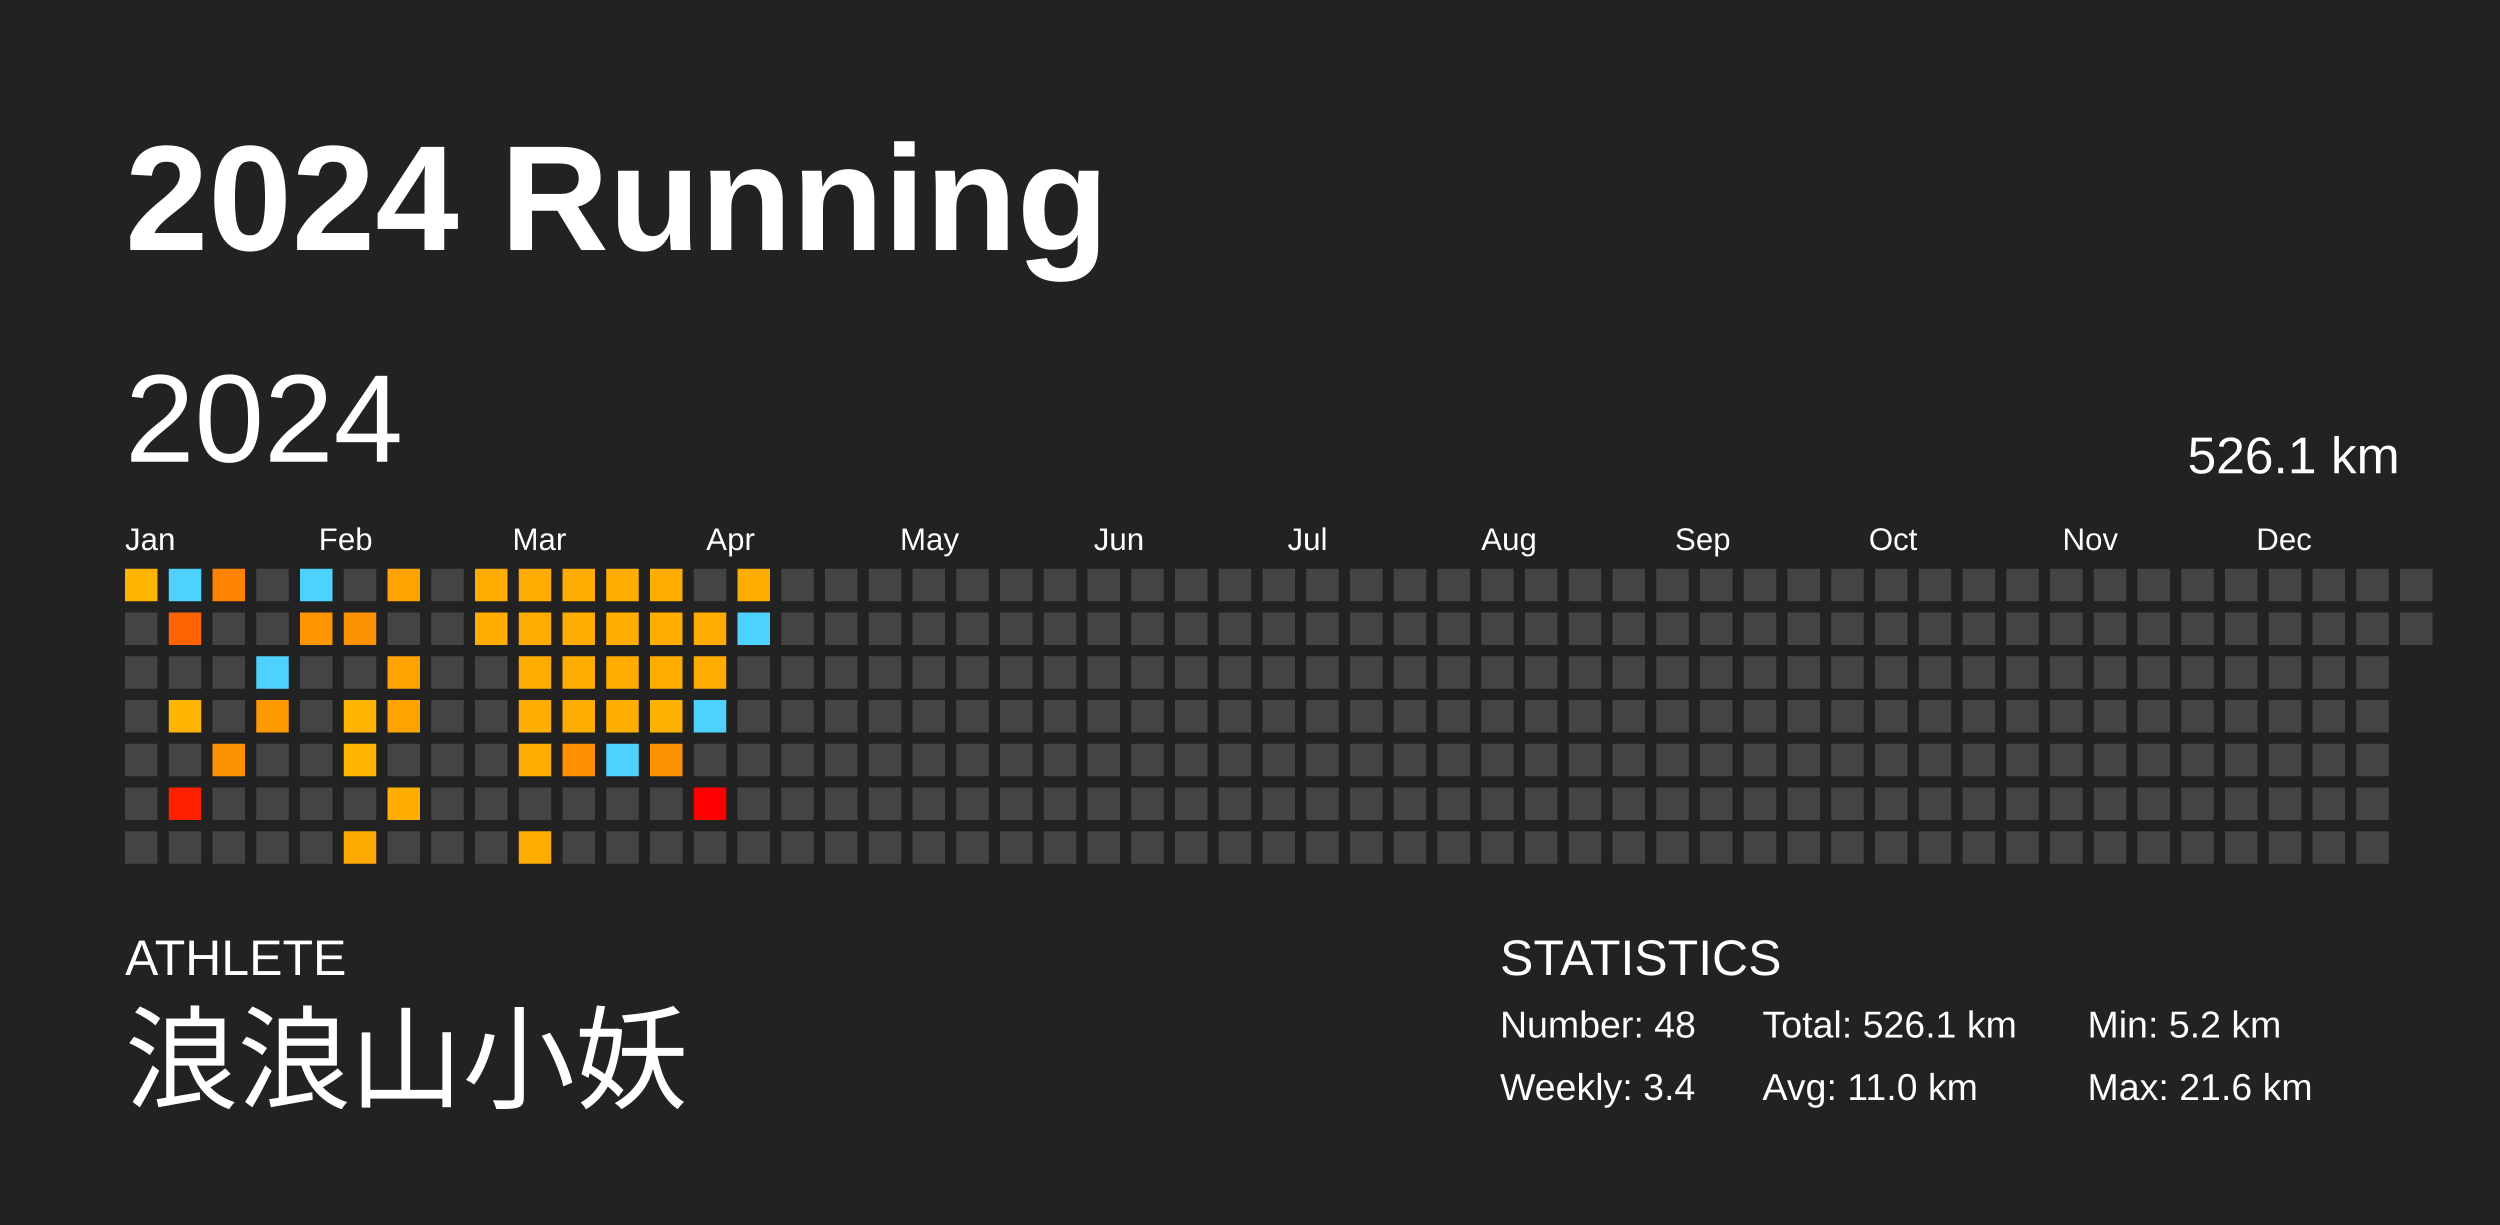
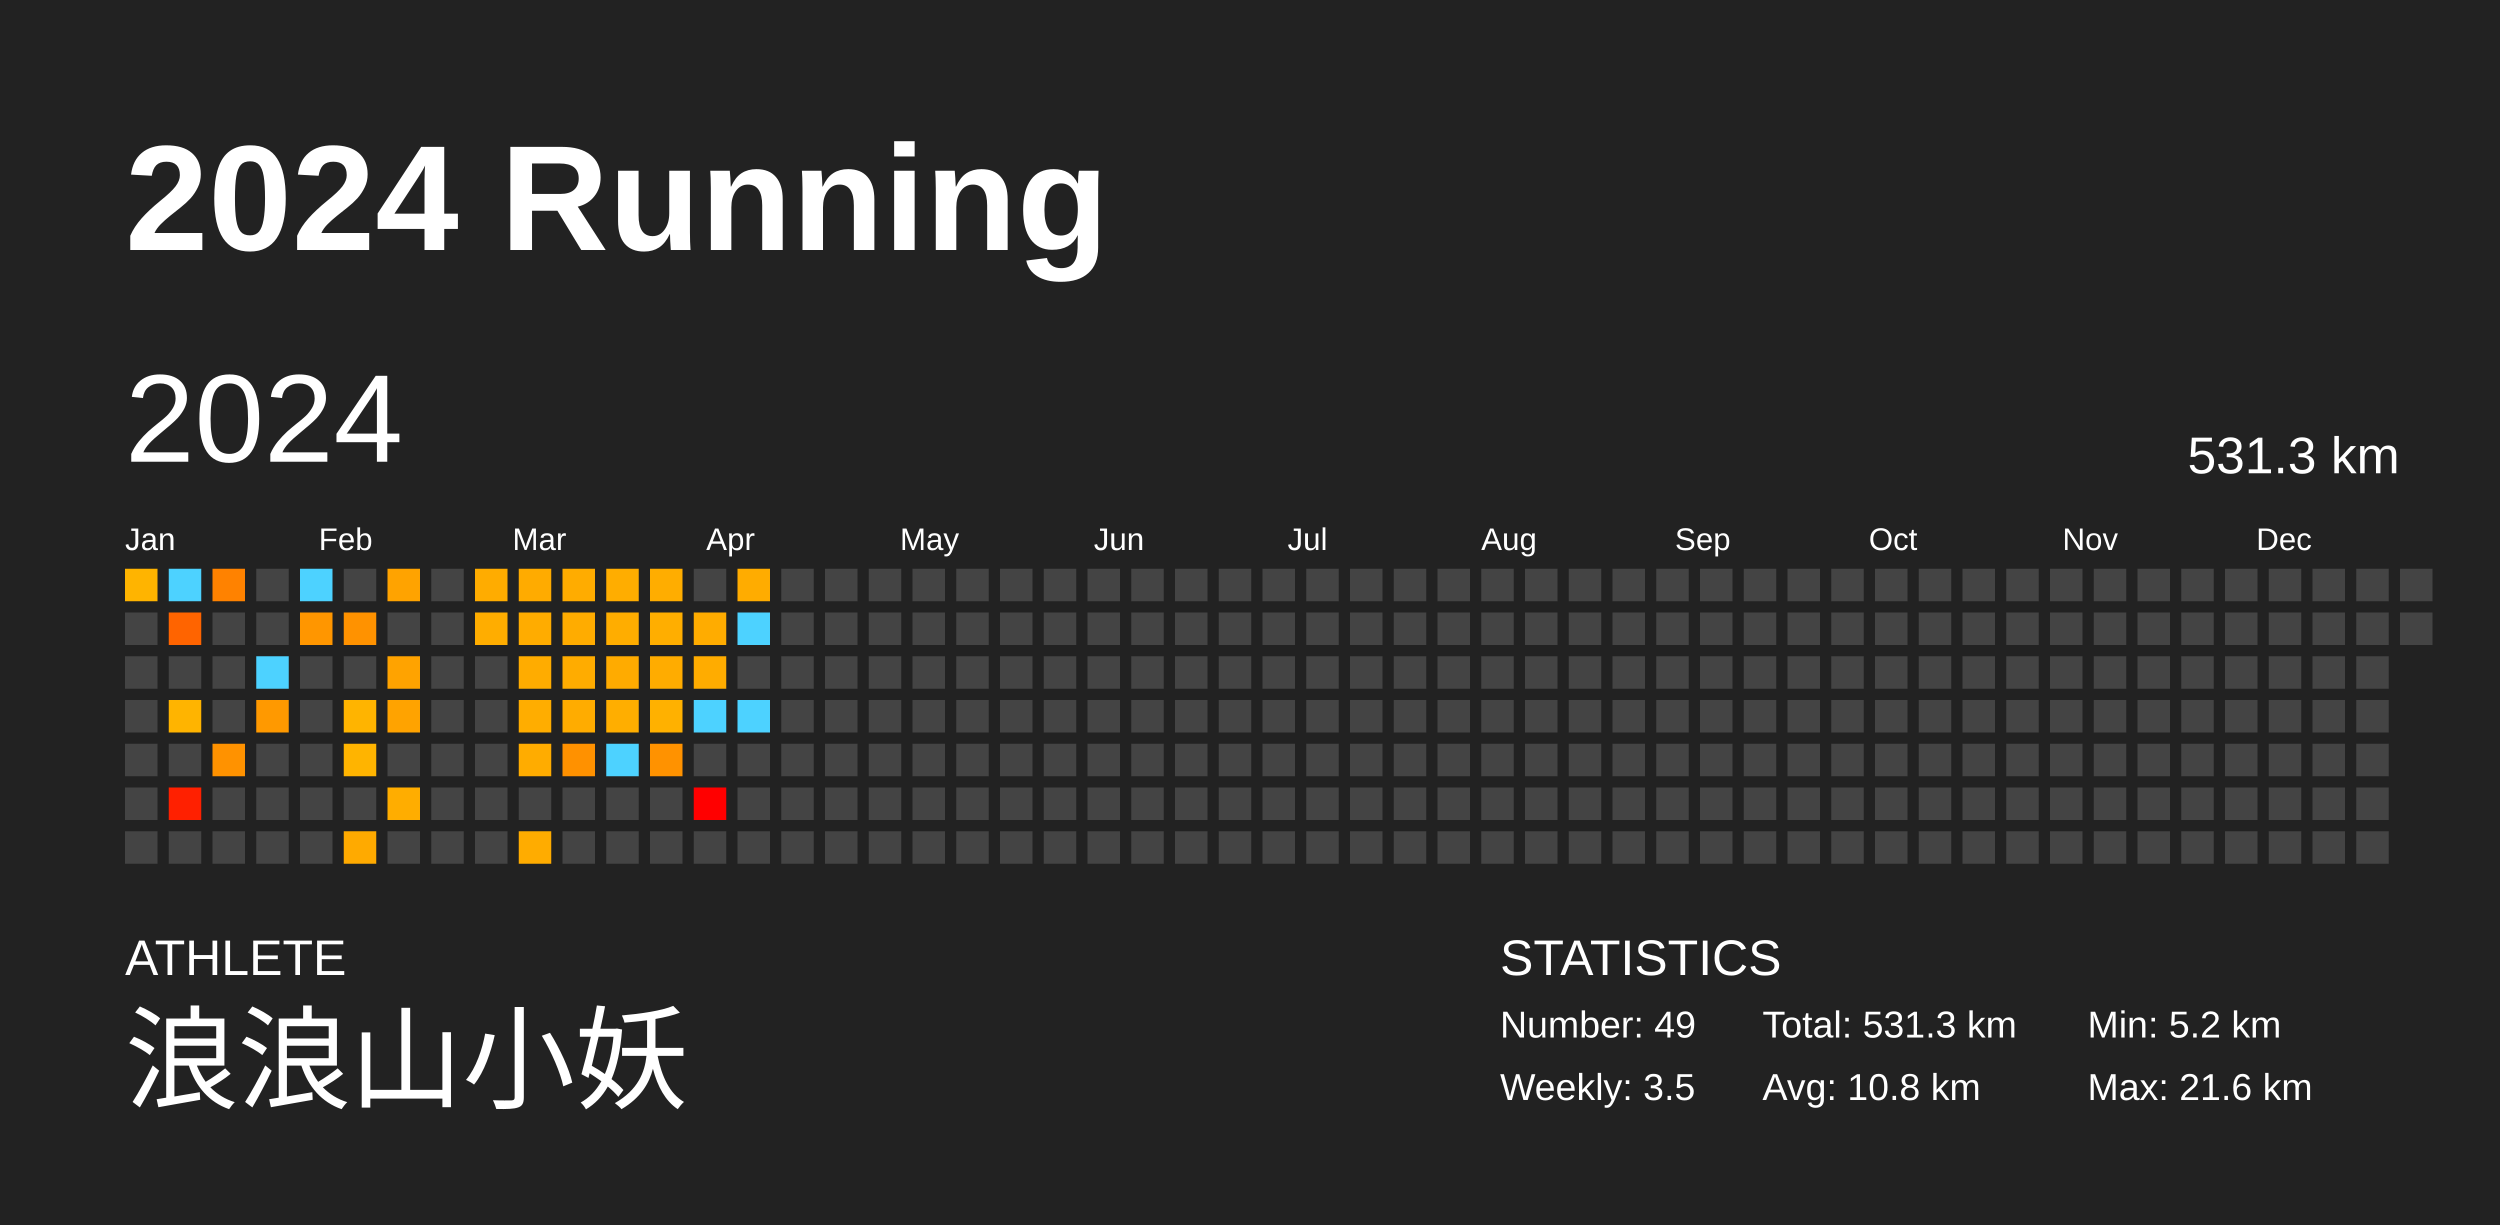
<svg xmlns="http://www.w3.org/2000/svg" baseProfile="full" height="98mm" version="1.1" viewBox="0,0,200,98" width="200mm">
  <defs />
  <rect fill="#222222" height="98" width="200" x="0" y="0" />
  <text fill="#FFFFFF" style="font-size:12px; font-family:Arial; font-weight:bold;" x="10" y="20">2024 Running</text>
  <text fill="#FFFFFF" style="font-size:4px; font-family:Arial" x="10" y="78">ATHLETE</text>
  <text fill="#FFFFFF" style="font-size:9px; font-family:Arial" x="10" y="88">浪浪山小妖</text>
  <text fill="#FFFFFF" style="font-size:4px; font-family:Arial" x="120" y="78">STATISTICS</text>
-   <text fill="#FFFFFF" style="font-size:3px; font-family:Arial" x="120" y="83">Number: 48</text>
-   <text fill="#FFFFFF" style="font-size:3px; font-family:Arial" x="120" y="88">Weekly: 3.4</text>
-   <text fill="#FFFFFF" style="font-size:3px; font-family:Arial" x="141" y="83">Total: 526.1 km</text>
-   <text fill="#FFFFFF" style="font-size:3px; font-family:Arial" x="141" y="88">Avg: 11.0 km</text>
+   <text fill="#FFFFFF" style="font-size:3px; font-family:Arial" x="120" y="83">Number: 49</text>
+   <text fill="#FFFFFF" style="font-size:3px; font-family:Arial" x="120" y="88">Weekly: 3.5</text>
+   <text fill="#FFFFFF" style="font-size:3px; font-family:Arial" x="141" y="83">Total: 531.3 km</text>
+   <text fill="#FFFFFF" style="font-size:3px; font-family:Arial" x="141" y="88">Avg: 10.8 km</text>
  <text fill="#FFFFFF" style="font-size:3px; font-family:Arial" x="167" y="83">Min: 5.2 km</text>
  <text fill="#FFFFFF" style="font-size:3px; font-family:Arial" x="167" y="88">Max: 21.6 km</text>
  <text dominant-baseline="hanging" fill="#FFFFFF" style="font-size:10.0px; font-family:Arial;" x="10" y="30">2024</text>
-   <text dominant-baseline="hanging" fill="#FFFFFF" style="font-size:4.125px; font-family:Arial;" x="175" y="35">526.1 km</text>
+   <text dominant-baseline="hanging" fill="#FFFFFF" style="font-size:4.125px; font-family:Arial;" x="175" y="35">531.3 km</text>
  <text fill="#FFFFFF" style="font-size:2.5px; font-family:Arial" x="10.0" y="44">Jan</text>
  <text fill="#FFFFFF" style="font-size:2.5px; font-family:Arial" x="25.5" y="44">Feb</text>
  <text fill="#FFFFFF" style="font-size:2.5px; font-family:Arial" x="41.0" y="44">Mar</text>
  <text fill="#FFFFFF" style="font-size:2.5px; font-family:Arial" x="56.5" y="44">Apr</text>
  <text fill="#FFFFFF" style="font-size:2.5px; font-family:Arial" x="72.0" y="44">May</text>
  <text fill="#FFFFFF" style="font-size:2.5px; font-family:Arial" x="87.5" y="44">Jun</text>
  <text fill="#FFFFFF" style="font-size:2.5px; font-family:Arial" x="103.0" y="44">Jul</text>
  <text fill="#FFFFFF" style="font-size:2.5px; font-family:Arial" x="118.5" y="44">Aug</text>
  <text fill="#FFFFFF" style="font-size:2.5px; font-family:Arial" x="134.0" y="44">Sep</text>
  <text fill="#FFFFFF" style="font-size:2.5px; font-family:Arial" x="149.5" y="44">Oct</text>
  <text fill="#FFFFFF" style="font-size:2.5px; font-family:Arial" x="165.0" y="44">Nov</text>
  <text fill="#FFFFFF" style="font-size:2.5px; font-family:Arial" x="180.5" y="44">Dec</text>
  <rect fill="#ffb400" height="2.6" width="2.6" x="10.0" y="45.5" />
  <rect fill="#444444" height="2.6" width="2.6" x="10.0" y="49.0" />
  <rect fill="#444444" height="2.6" width="2.6" x="10.0" y="52.5" />
  <rect fill="#444444" height="2.6" width="2.6" x="10.0" y="56.0" />
  <rect fill="#444444" height="2.6" width="2.6" x="10.0" y="59.5" />
  <rect fill="#444444" height="2.6" width="2.6" x="10.0" y="63.0" />
  <rect fill="#444444" height="2.6" width="2.6" x="10.0" y="66.5" />
  <rect fill="#4dd2ff" height="2.6" width="2.6" x="13.5" y="45.5" />
  <rect fill="#ff6400" height="2.6" width="2.6" x="13.5" y="49.0" />
  <rect fill="#444444" height="2.6" width="2.6" x="13.5" y="52.5" />
  <rect fill="#ffb400" height="2.6" width="2.6" x="13.5" y="56.0" />
  <rect fill="#444444" height="2.6" width="2.6" x="13.5" y="59.5" />
  <rect fill="#ff2000" height="2.6" width="2.6" x="13.5" y="63.0" />
  <rect fill="#444444" height="2.6" width="2.6" x="13.5" y="66.5" />
  <rect fill="#ff8200" height="2.6" width="2.6" x="17.0" y="45.5" />
  <rect fill="#444444" height="2.6" width="2.6" x="17.0" y="49.0" />
  <rect fill="#444444" height="2.6" width="2.6" x="17.0" y="52.5" />
  <rect fill="#444444" height="2.6" width="2.6" x="17.0" y="56.0" />
  <rect fill="#ff9200" height="2.6" width="2.6" x="17.0" y="59.5" />
  <rect fill="#444444" height="2.6" width="2.6" x="17.0" y="63.0" />
  <rect fill="#444444" height="2.6" width="2.6" x="17.0" y="66.5" />
  <rect fill="#444444" height="2.6" width="2.6" x="20.5" y="45.5" />
  <rect fill="#444444" height="2.6" width="2.6" x="20.5" y="49.0" />
  <rect fill="#4dd2ff" height="2.6" width="2.6" x="20.5" y="52.5" />
  <rect fill="#ff9900" height="2.6" width="2.6" x="20.5" y="56.0" />
  <rect fill="#444444" height="2.6" width="2.6" x="20.5" y="59.5" />
  <rect fill="#444444" height="2.6" width="2.6" x="20.5" y="63.0" />
  <rect fill="#444444" height="2.6" width="2.6" x="20.5" y="66.5" />
  <rect fill="#4dd2ff" height="2.6" width="2.6" x="24.0" y="45.5" />
  <rect fill="#ff9600" height="2.6" width="2.6" x="24.0" y="49.0" />
  <rect fill="#444444" height="2.6" width="2.6" x="24.0" y="52.5" />
  <rect fill="#444444" height="2.6" width="2.6" x="24.0" y="56.0" />
  <rect fill="#444444" height="2.6" width="2.6" x="24.0" y="59.5" />
  <rect fill="#444444" height="2.6" width="2.6" x="24.0" y="63.0" />
  <rect fill="#444444" height="2.6" width="2.6" x="24.0" y="66.5" />
  <rect fill="#444444" height="2.6" width="2.6" x="27.5" y="45.5" />
  <rect fill="#ff9200" height="2.6" width="2.6" x="27.5" y="49.0" />
  <rect fill="#444444" height="2.6" width="2.6" x="27.5" y="52.5" />
  <rect fill="#ffb400" height="2.6" width="2.6" x="27.5" y="56.0" />
  <rect fill="#ffb400" height="2.6" width="2.6" x="27.5" y="59.5" />
  <rect fill="#444444" height="2.6" width="2.6" x="27.5" y="63.0" />
  <rect fill="#ffaa00" height="2.6" width="2.6" x="27.5" y="66.5" />
  <rect fill="#ffa300" height="2.6" width="2.6" x="31.0" y="45.5" />
  <rect fill="#444444" height="2.6" width="2.6" x="31.0" y="49.0" />
  <rect fill="#ffa300" height="2.6" width="2.6" x="31.0" y="52.5" />
  <rect fill="#ffa300" height="2.6" width="2.6" x="31.0" y="56.0" />
  <rect fill="#444444" height="2.6" width="2.6" x="31.0" y="59.5" />
  <rect fill="#ffad00" height="2.6" width="2.6" x="31.0" y="63.0" />
  <rect fill="#444444" height="2.6" width="2.6" x="31.0" y="66.5" />
  <rect fill="#444444" height="2.6" width="2.6" x="34.5" y="45.5" />
  <rect fill="#444444" height="2.6" width="2.6" x="34.5" y="49.0" />
  <rect fill="#444444" height="2.6" width="2.6" x="34.5" y="52.5" />
  <rect fill="#444444" height="2.6" width="2.6" x="34.5" y="56.0" />
  <rect fill="#444444" height="2.6" width="2.6" x="34.5" y="59.5" />
  <rect fill="#444444" height="2.6" width="2.6" x="34.5" y="63.0" />
  <rect fill="#444444" height="2.6" width="2.6" x="34.5" y="66.5" />
  <rect fill="#ffac00" height="2.6" width="2.6" x="38.0" y="45.5" />
  <rect fill="#ffad00" height="2.6" width="2.6" x="38.0" y="49.0" />
  <rect fill="#444444" height="2.6" width="2.6" x="38.0" y="52.5" />
  <rect fill="#444444" height="2.6" width="2.6" x="38.0" y="56.0" />
  <rect fill="#444444" height="2.6" width="2.6" x="38.0" y="59.5" />
  <rect fill="#444444" height="2.6" width="2.6" x="38.0" y="63.0" />
  <rect fill="#444444" height="2.6" width="2.6" x="38.0" y="66.5" />
  <rect fill="#ffab00" height="2.6" width="2.6" x="41.5" y="45.5" />
  <rect fill="#ffac00" height="2.6" width="2.6" x="41.5" y="49.0" />
  <rect fill="#ffac00" height="2.6" width="2.6" x="41.5" y="52.5" />
  <rect fill="#ffad00" height="2.6" width="2.6" x="41.5" y="56.0" />
  <rect fill="#ffac00" height="2.6" width="2.6" x="41.5" y="59.5" />
  <rect fill="#444444" height="2.6" width="2.6" x="41.5" y="63.0" />
  <rect fill="#ffac00" height="2.6" width="2.6" x="41.5" y="66.5" />
  <rect fill="#ffac00" height="2.6" width="2.6" x="45.0" y="45.5" />
  <rect fill="#ffac00" height="2.6" width="2.6" x="45.0" y="49.0" />
  <rect fill="#ffac00" height="2.6" width="2.6" x="45.0" y="52.5" />
  <rect fill="#ffac00" height="2.6" width="2.6" x="45.0" y="56.0" />
  <rect fill="#ff9100" height="2.6" width="2.6" x="45.0" y="59.5" />
  <rect fill="#444444" height="2.6" width="2.6" x="45.0" y="63.0" />
  <rect fill="#444444" height="2.6" width="2.6" x="45.0" y="66.5" />
  <rect fill="#ffad00" height="2.6" width="2.6" x="48.5" y="45.5" />
  <rect fill="#ffad00" height="2.6" width="2.6" x="48.5" y="49.0" />
  <rect fill="#ffab00" height="2.6" width="2.6" x="48.5" y="52.5" />
  <rect fill="#ffae00" height="2.6" width="2.6" x="48.5" y="56.0" />
  <rect fill="#4dd2ff" height="2.6" width="2.6" x="48.5" y="59.5" />
  <rect fill="#444444" height="2.6" width="2.6" x="48.5" y="63.0" />
  <rect fill="#444444" height="2.6" width="2.6" x="48.5" y="66.5" />
  <rect fill="#ffad00" height="2.6" width="2.6" x="52.0" y="45.5" />
  <rect fill="#ffae00" height="2.6" width="2.6" x="52.0" y="49.0" />
  <rect fill="#ffac00" height="2.6" width="2.6" x="52.0" y="52.5" />
  <rect fill="#ffb100" height="2.6" width="2.6" x="52.0" y="56.0" />
  <rect fill="#ff9200" height="2.6" width="2.6" x="52.0" y="59.5" />
  <rect fill="#444444" height="2.6" width="2.6" x="52.0" y="63.0" />
  <rect fill="#444444" height="2.6" width="2.6" x="52.0" y="66.5" />
  <rect fill="#444444" height="2.6" width="2.6" x="55.5" y="45.5" />
  <rect fill="#ffac00" height="2.6" width="2.6" x="55.5" y="49.0" />
  <rect fill="#ffac00" height="2.6" width="2.6" x="55.5" y="52.5" />
  <rect fill="#4dd2ff" height="2.6" width="2.6" x="55.5" y="56.0" />
  <rect fill="#444444" height="2.6" width="2.6" x="55.5" y="59.5" />
  <rect fill="red" height="2.6" width="2.6" x="55.5" y="63.0" />
  <rect fill="#444444" height="2.6" width="2.6" x="55.5" y="66.5" />
  <rect fill="#ffac00" height="2.6" width="2.6" x="59.0" y="45.5" />
  <rect fill="#4dd2ff" height="2.6" width="2.6" x="59.0" y="49.0" />
  <rect fill="#444444" height="2.6" width="2.6" x="59.0" y="52.5" />
-   <rect fill="#444444" height="2.6" width="2.6" x="59.0" y="56.0" />
+   <rect fill="#4dd2ff" height="2.6" width="2.6" x="59.0" y="56.0" />
  <rect fill="#444444" height="2.6" width="2.6" x="59.0" y="59.5" />
  <rect fill="#444444" height="2.6" width="2.6" x="59.0" y="63.0" />
  <rect fill="#444444" height="2.6" width="2.6" x="59.0" y="66.5" />
  <rect fill="#444444" height="2.6" width="2.6" x="62.5" y="45.5" />
  <rect fill="#444444" height="2.6" width="2.6" x="62.5" y="49.0" />
  <rect fill="#444444" height="2.6" width="2.6" x="62.5" y="52.5" />
  <rect fill="#444444" height="2.6" width="2.6" x="62.5" y="56.0" />
  <rect fill="#444444" height="2.6" width="2.6" x="62.5" y="59.5" />
  <rect fill="#444444" height="2.6" width="2.6" x="62.5" y="63.0" />
  <rect fill="#444444" height="2.6" width="2.6" x="62.5" y="66.5" />
  <rect fill="#444444" height="2.6" width="2.6" x="66.0" y="45.5" />
  <rect fill="#444444" height="2.6" width="2.6" x="66.0" y="49.0" />
  <rect fill="#444444" height="2.6" width="2.6" x="66.0" y="52.5" />
  <rect fill="#444444" height="2.6" width="2.6" x="66.0" y="56.0" />
  <rect fill="#444444" height="2.6" width="2.6" x="66.0" y="59.5" />
  <rect fill="#444444" height="2.6" width="2.6" x="66.0" y="63.0" />
  <rect fill="#444444" height="2.6" width="2.6" x="66.0" y="66.5" />
  <rect fill="#444444" height="2.6" width="2.6" x="69.5" y="45.5" />
  <rect fill="#444444" height="2.6" width="2.6" x="69.5" y="49.0" />
  <rect fill="#444444" height="2.6" width="2.6" x="69.5" y="52.5" />
  <rect fill="#444444" height="2.6" width="2.6" x="69.5" y="56.0" />
  <rect fill="#444444" height="2.6" width="2.6" x="69.5" y="59.5" />
  <rect fill="#444444" height="2.6" width="2.6" x="69.5" y="63.0" />
  <rect fill="#444444" height="2.6" width="2.6" x="69.5" y="66.5" />
  <rect fill="#444444" height="2.6" width="2.6" x="73.0" y="45.5" />
  <rect fill="#444444" height="2.6" width="2.6" x="73.0" y="49.0" />
  <rect fill="#444444" height="2.6" width="2.6" x="73.0" y="52.5" />
  <rect fill="#444444" height="2.6" width="2.6" x="73.0" y="56.0" />
  <rect fill="#444444" height="2.6" width="2.6" x="73.0" y="59.5" />
  <rect fill="#444444" height="2.6" width="2.6" x="73.0" y="63.0" />
  <rect fill="#444444" height="2.6" width="2.6" x="73.0" y="66.5" />
  <rect fill="#444444" height="2.6" width="2.6" x="76.5" y="45.5" />
  <rect fill="#444444" height="2.6" width="2.6" x="76.5" y="49.0" />
  <rect fill="#444444" height="2.6" width="2.6" x="76.5" y="52.5" />
  <rect fill="#444444" height="2.6" width="2.6" x="76.5" y="56.0" />
  <rect fill="#444444" height="2.6" width="2.6" x="76.5" y="59.5" />
  <rect fill="#444444" height="2.6" width="2.6" x="76.5" y="63.0" />
  <rect fill="#444444" height="2.6" width="2.6" x="76.5" y="66.5" />
  <rect fill="#444444" height="2.6" width="2.6" x="80.0" y="45.5" />
  <rect fill="#444444" height="2.6" width="2.6" x="80.0" y="49.0" />
  <rect fill="#444444" height="2.6" width="2.6" x="80.0" y="52.5" />
  <rect fill="#444444" height="2.6" width="2.6" x="80.0" y="56.0" />
  <rect fill="#444444" height="2.6" width="2.6" x="80.0" y="59.5" />
  <rect fill="#444444" height="2.6" width="2.6" x="80.0" y="63.0" />
  <rect fill="#444444" height="2.6" width="2.6" x="80.0" y="66.5" />
  <rect fill="#444444" height="2.6" width="2.6" x="83.5" y="45.5" />
  <rect fill="#444444" height="2.6" width="2.6" x="83.5" y="49.0" />
  <rect fill="#444444" height="2.6" width="2.6" x="83.5" y="52.5" />
  <rect fill="#444444" height="2.6" width="2.6" x="83.5" y="56.0" />
  <rect fill="#444444" height="2.6" width="2.6" x="83.5" y="59.5" />
  <rect fill="#444444" height="2.6" width="2.6" x="83.5" y="63.0" />
  <rect fill="#444444" height="2.6" width="2.6" x="83.5" y="66.5" />
  <rect fill="#444444" height="2.6" width="2.6" x="87.0" y="45.5" />
  <rect fill="#444444" height="2.6" width="2.6" x="87.0" y="49.0" />
  <rect fill="#444444" height="2.6" width="2.6" x="87.0" y="52.5" />
  <rect fill="#444444" height="2.6" width="2.6" x="87.0" y="56.0" />
  <rect fill="#444444" height="2.6" width="2.6" x="87.0" y="59.5" />
  <rect fill="#444444" height="2.6" width="2.6" x="87.0" y="63.0" />
  <rect fill="#444444" height="2.6" width="2.6" x="87.0" y="66.5" />
  <rect fill="#444444" height="2.6" width="2.6" x="90.5" y="45.5" />
  <rect fill="#444444" height="2.6" width="2.6" x="90.5" y="49.0" />
  <rect fill="#444444" height="2.6" width="2.6" x="90.5" y="52.5" />
  <rect fill="#444444" height="2.6" width="2.6" x="90.5" y="56.0" />
  <rect fill="#444444" height="2.6" width="2.6" x="90.5" y="59.5" />
  <rect fill="#444444" height="2.6" width="2.6" x="90.5" y="63.0" />
  <rect fill="#444444" height="2.6" width="2.6" x="90.5" y="66.5" />
  <rect fill="#444444" height="2.6" width="2.6" x="94.0" y="45.5" />
  <rect fill="#444444" height="2.6" width="2.6" x="94.0" y="49.0" />
  <rect fill="#444444" height="2.6" width="2.6" x="94.0" y="52.5" />
  <rect fill="#444444" height="2.6" width="2.6" x="94.0" y="56.0" />
  <rect fill="#444444" height="2.6" width="2.6" x="94.0" y="59.5" />
  <rect fill="#444444" height="2.6" width="2.6" x="94.0" y="63.0" />
  <rect fill="#444444" height="2.6" width="2.6" x="94.0" y="66.5" />
  <rect fill="#444444" height="2.6" width="2.6" x="97.5" y="45.5" />
  <rect fill="#444444" height="2.6" width="2.6" x="97.5" y="49.0" />
  <rect fill="#444444" height="2.6" width="2.6" x="97.5" y="52.5" />
  <rect fill="#444444" height="2.6" width="2.6" x="97.5" y="56.0" />
  <rect fill="#444444" height="2.6" width="2.6" x="97.5" y="59.5" />
  <rect fill="#444444" height="2.6" width="2.6" x="97.5" y="63.0" />
  <rect fill="#444444" height="2.6" width="2.6" x="97.5" y="66.5" />
  <rect fill="#444444" height="2.6" width="2.6" x="101.0" y="45.5" />
  <rect fill="#444444" height="2.6" width="2.6" x="101.0" y="49.0" />
  <rect fill="#444444" height="2.6" width="2.6" x="101.0" y="52.5" />
  <rect fill="#444444" height="2.6" width="2.6" x="101.0" y="56.0" />
  <rect fill="#444444" height="2.6" width="2.6" x="101.0" y="59.5" />
  <rect fill="#444444" height="2.6" width="2.6" x="101.0" y="63.0" />
  <rect fill="#444444" height="2.6" width="2.6" x="101.0" y="66.5" />
  <rect fill="#444444" height="2.6" width="2.6" x="104.5" y="45.5" />
  <rect fill="#444444" height="2.6" width="2.6" x="104.5" y="49.0" />
  <rect fill="#444444" height="2.6" width="2.6" x="104.5" y="52.5" />
  <rect fill="#444444" height="2.6" width="2.6" x="104.5" y="56.0" />
  <rect fill="#444444" height="2.6" width="2.6" x="104.5" y="59.5" />
  <rect fill="#444444" height="2.6" width="2.6" x="104.5" y="63.0" />
  <rect fill="#444444" height="2.6" width="2.6" x="104.5" y="66.5" />
  <rect fill="#444444" height="2.6" width="2.6" x="108.0" y="45.5" />
  <rect fill="#444444" height="2.6" width="2.6" x="108.0" y="49.0" />
  <rect fill="#444444" height="2.6" width="2.6" x="108.0" y="52.5" />
  <rect fill="#444444" height="2.6" width="2.6" x="108.0" y="56.0" />
  <rect fill="#444444" height="2.6" width="2.6" x="108.0" y="59.5" />
  <rect fill="#444444" height="2.6" width="2.6" x="108.0" y="63.0" />
  <rect fill="#444444" height="2.6" width="2.6" x="108.0" y="66.5" />
  <rect fill="#444444" height="2.6" width="2.6" x="111.5" y="45.5" />
  <rect fill="#444444" height="2.6" width="2.6" x="111.5" y="49.0" />
  <rect fill="#444444" height="2.6" width="2.6" x="111.5" y="52.5" />
  <rect fill="#444444" height="2.6" width="2.6" x="111.5" y="56.0" />
  <rect fill="#444444" height="2.6" width="2.6" x="111.5" y="59.5" />
  <rect fill="#444444" height="2.6" width="2.6" x="111.5" y="63.0" />
  <rect fill="#444444" height="2.6" width="2.6" x="111.5" y="66.5" />
  <rect fill="#444444" height="2.6" width="2.6" x="115.0" y="45.5" />
  <rect fill="#444444" height="2.6" width="2.6" x="115.0" y="49.0" />
  <rect fill="#444444" height="2.6" width="2.6" x="115.0" y="52.5" />
  <rect fill="#444444" height="2.6" width="2.6" x="115.0" y="56.0" />
  <rect fill="#444444" height="2.6" width="2.6" x="115.0" y="59.5" />
  <rect fill="#444444" height="2.6" width="2.6" x="115.0" y="63.0" />
  <rect fill="#444444" height="2.6" width="2.6" x="115.0" y="66.5" />
  <rect fill="#444444" height="2.6" width="2.6" x="118.5" y="45.5" />
  <rect fill="#444444" height="2.6" width="2.6" x="118.5" y="49.0" />
  <rect fill="#444444" height="2.6" width="2.6" x="118.5" y="52.5" />
  <rect fill="#444444" height="2.6" width="2.6" x="118.5" y="56.0" />
  <rect fill="#444444" height="2.6" width="2.6" x="118.5" y="59.5" />
  <rect fill="#444444" height="2.6" width="2.6" x="118.5" y="63.0" />
  <rect fill="#444444" height="2.6" width="2.6" x="118.5" y="66.5" />
  <rect fill="#444444" height="2.6" width="2.6" x="122.0" y="45.5" />
  <rect fill="#444444" height="2.6" width="2.6" x="122.0" y="49.0" />
  <rect fill="#444444" height="2.6" width="2.6" x="122.0" y="52.5" />
  <rect fill="#444444" height="2.6" width="2.6" x="122.0" y="56.0" />
  <rect fill="#444444" height="2.6" width="2.6" x="122.0" y="59.5" />
  <rect fill="#444444" height="2.6" width="2.6" x="122.0" y="63.0" />
  <rect fill="#444444" height="2.6" width="2.6" x="122.0" y="66.5" />
  <rect fill="#444444" height="2.6" width="2.6" x="125.5" y="45.5" />
  <rect fill="#444444" height="2.6" width="2.6" x="125.5" y="49.0" />
  <rect fill="#444444" height="2.6" width="2.6" x="125.5" y="52.5" />
  <rect fill="#444444" height="2.6" width="2.6" x="125.5" y="56.0" />
  <rect fill="#444444" height="2.6" width="2.6" x="125.5" y="59.5" />
  <rect fill="#444444" height="2.6" width="2.6" x="125.5" y="63.0" />
  <rect fill="#444444" height="2.6" width="2.6" x="125.5" y="66.5" />
  <rect fill="#444444" height="2.6" width="2.6" x="129.0" y="45.5" />
  <rect fill="#444444" height="2.6" width="2.6" x="129.0" y="49.0" />
  <rect fill="#444444" height="2.6" width="2.6" x="129.0" y="52.5" />
  <rect fill="#444444" height="2.6" width="2.6" x="129.0" y="56.0" />
  <rect fill="#444444" height="2.6" width="2.6" x="129.0" y="59.5" />
  <rect fill="#444444" height="2.6" width="2.6" x="129.0" y="63.0" />
  <rect fill="#444444" height="2.6" width="2.6" x="129.0" y="66.5" />
  <rect fill="#444444" height="2.6" width="2.6" x="132.5" y="45.5" />
  <rect fill="#444444" height="2.6" width="2.6" x="132.5" y="49.0" />
  <rect fill="#444444" height="2.6" width="2.6" x="132.5" y="52.5" />
  <rect fill="#444444" height="2.6" width="2.6" x="132.5" y="56.0" />
  <rect fill="#444444" height="2.6" width="2.6" x="132.5" y="59.5" />
  <rect fill="#444444" height="2.6" width="2.6" x="132.5" y="63.0" />
  <rect fill="#444444" height="2.6" width="2.6" x="132.5" y="66.5" />
  <rect fill="#444444" height="2.6" width="2.6" x="136.0" y="45.5" />
  <rect fill="#444444" height="2.6" width="2.6" x="136.0" y="49.0" />
  <rect fill="#444444" height="2.6" width="2.6" x="136.0" y="52.5" />
  <rect fill="#444444" height="2.6" width="2.6" x="136.0" y="56.0" />
  <rect fill="#444444" height="2.6" width="2.6" x="136.0" y="59.5" />
  <rect fill="#444444" height="2.6" width="2.6" x="136.0" y="63.0" />
  <rect fill="#444444" height="2.6" width="2.6" x="136.0" y="66.5" />
  <rect fill="#444444" height="2.6" width="2.6" x="139.5" y="45.5" />
  <rect fill="#444444" height="2.6" width="2.6" x="139.5" y="49.0" />
  <rect fill="#444444" height="2.6" width="2.6" x="139.5" y="52.5" />
  <rect fill="#444444" height="2.6" width="2.6" x="139.5" y="56.0" />
  <rect fill="#444444" height="2.6" width="2.6" x="139.5" y="59.5" />
  <rect fill="#444444" height="2.6" width="2.6" x="139.5" y="63.0" />
  <rect fill="#444444" height="2.6" width="2.6" x="139.5" y="66.5" />
  <rect fill="#444444" height="2.6" width="2.6" x="143.0" y="45.5" />
  <rect fill="#444444" height="2.6" width="2.6" x="143.0" y="49.0" />
  <rect fill="#444444" height="2.6" width="2.6" x="143.0" y="52.5" />
  <rect fill="#444444" height="2.6" width="2.6" x="143.0" y="56.0" />
  <rect fill="#444444" height="2.6" width="2.6" x="143.0" y="59.5" />
  <rect fill="#444444" height="2.6" width="2.6" x="143.0" y="63.0" />
  <rect fill="#444444" height="2.6" width="2.6" x="143.0" y="66.5" />
  <rect fill="#444444" height="2.6" width="2.6" x="146.5" y="45.5" />
  <rect fill="#444444" height="2.6" width="2.6" x="146.5" y="49.0" />
  <rect fill="#444444" height="2.6" width="2.6" x="146.5" y="52.5" />
  <rect fill="#444444" height="2.6" width="2.6" x="146.5" y="56.0" />
  <rect fill="#444444" height="2.6" width="2.6" x="146.5" y="59.5" />
  <rect fill="#444444" height="2.6" width="2.6" x="146.5" y="63.0" />
  <rect fill="#444444" height="2.6" width="2.6" x="146.5" y="66.5" />
  <rect fill="#444444" height="2.6" width="2.6" x="150.0" y="45.5" />
  <rect fill="#444444" height="2.6" width="2.6" x="150.0" y="49.0" />
  <rect fill="#444444" height="2.6" width="2.6" x="150.0" y="52.5" />
  <rect fill="#444444" height="2.6" width="2.6" x="150.0" y="56.0" />
  <rect fill="#444444" height="2.6" width="2.6" x="150.0" y="59.5" />
  <rect fill="#444444" height="2.6" width="2.6" x="150.0" y="63.0" />
  <rect fill="#444444" height="2.6" width="2.6" x="150.0" y="66.5" />
  <rect fill="#444444" height="2.6" width="2.6" x="153.5" y="45.5" />
  <rect fill="#444444" height="2.6" width="2.6" x="153.5" y="49.0" />
  <rect fill="#444444" height="2.6" width="2.6" x="153.5" y="52.5" />
  <rect fill="#444444" height="2.6" width="2.6" x="153.5" y="56.0" />
  <rect fill="#444444" height="2.6" width="2.6" x="153.5" y="59.5" />
  <rect fill="#444444" height="2.6" width="2.6" x="153.5" y="63.0" />
  <rect fill="#444444" height="2.6" width="2.6" x="153.5" y="66.5" />
  <rect fill="#444444" height="2.6" width="2.6" x="157.0" y="45.5" />
  <rect fill="#444444" height="2.6" width="2.6" x="157.0" y="49.0" />
  <rect fill="#444444" height="2.6" width="2.6" x="157.0" y="52.5" />
  <rect fill="#444444" height="2.6" width="2.6" x="157.0" y="56.0" />
  <rect fill="#444444" height="2.6" width="2.6" x="157.0" y="59.5" />
  <rect fill="#444444" height="2.6" width="2.6" x="157.0" y="63.0" />
  <rect fill="#444444" height="2.6" width="2.6" x="157.0" y="66.5" />
  <rect fill="#444444" height="2.6" width="2.6" x="160.5" y="45.5" />
  <rect fill="#444444" height="2.6" width="2.6" x="160.5" y="49.0" />
  <rect fill="#444444" height="2.6" width="2.6" x="160.5" y="52.5" />
  <rect fill="#444444" height="2.6" width="2.6" x="160.5" y="56.0" />
  <rect fill="#444444" height="2.6" width="2.6" x="160.5" y="59.5" />
  <rect fill="#444444" height="2.6" width="2.6" x="160.5" y="63.0" />
  <rect fill="#444444" height="2.6" width="2.6" x="160.5" y="66.5" />
  <rect fill="#444444" height="2.6" width="2.6" x="164.0" y="45.5" />
  <rect fill="#444444" height="2.6" width="2.6" x="164.0" y="49.0" />
  <rect fill="#444444" height="2.6" width="2.6" x="164.0" y="52.5" />
  <rect fill="#444444" height="2.6" width="2.6" x="164.0" y="56.0" />
  <rect fill="#444444" height="2.6" width="2.6" x="164.0" y="59.5" />
  <rect fill="#444444" height="2.6" width="2.6" x="164.0" y="63.0" />
  <rect fill="#444444" height="2.6" width="2.6" x="164.0" y="66.5" />
  <rect fill="#444444" height="2.6" width="2.6" x="167.5" y="45.5" />
  <rect fill="#444444" height="2.6" width="2.6" x="167.5" y="49.0" />
  <rect fill="#444444" height="2.6" width="2.6" x="167.5" y="52.5" />
  <rect fill="#444444" height="2.6" width="2.6" x="167.5" y="56.0" />
  <rect fill="#444444" height="2.6" width="2.6" x="167.5" y="59.5" />
  <rect fill="#444444" height="2.6" width="2.6" x="167.5" y="63.0" />
  <rect fill="#444444" height="2.6" width="2.6" x="167.5" y="66.5" />
  <rect fill="#444444" height="2.6" width="2.6" x="171.0" y="45.5" />
  <rect fill="#444444" height="2.6" width="2.6" x="171.0" y="49.0" />
  <rect fill="#444444" height="2.6" width="2.6" x="171.0" y="52.5" />
  <rect fill="#444444" height="2.6" width="2.6" x="171.0" y="56.0" />
  <rect fill="#444444" height="2.6" width="2.6" x="171.0" y="59.5" />
  <rect fill="#444444" height="2.6" width="2.6" x="171.0" y="63.0" />
  <rect fill="#444444" height="2.6" width="2.6" x="171.0" y="66.5" />
  <rect fill="#444444" height="2.6" width="2.6" x="174.5" y="45.5" />
  <rect fill="#444444" height="2.6" width="2.6" x="174.5" y="49.0" />
  <rect fill="#444444" height="2.6" width="2.6" x="174.5" y="52.5" />
  <rect fill="#444444" height="2.6" width="2.6" x="174.5" y="56.0" />
  <rect fill="#444444" height="2.6" width="2.6" x="174.5" y="59.5" />
  <rect fill="#444444" height="2.6" width="2.6" x="174.5" y="63.0" />
  <rect fill="#444444" height="2.6" width="2.6" x="174.5" y="66.5" />
  <rect fill="#444444" height="2.6" width="2.6" x="178.0" y="45.5" />
  <rect fill="#444444" height="2.6" width="2.6" x="178.0" y="49.0" />
  <rect fill="#444444" height="2.6" width="2.6" x="178.0" y="52.5" />
  <rect fill="#444444" height="2.6" width="2.6" x="178.0" y="56.0" />
  <rect fill="#444444" height="2.6" width="2.6" x="178.0" y="59.5" />
  <rect fill="#444444" height="2.6" width="2.6" x="178.0" y="63.0" />
  <rect fill="#444444" height="2.6" width="2.6" x="178.0" y="66.5" />
  <rect fill="#444444" height="2.6" width="2.6" x="181.5" y="45.5" />
  <rect fill="#444444" height="2.6" width="2.6" x="181.5" y="49.0" />
  <rect fill="#444444" height="2.6" width="2.6" x="181.5" y="52.5" />
  <rect fill="#444444" height="2.6" width="2.6" x="181.5" y="56.0" />
  <rect fill="#444444" height="2.6" width="2.6" x="181.5" y="59.5" />
  <rect fill="#444444" height="2.6" width="2.6" x="181.5" y="63.0" />
  <rect fill="#444444" height="2.6" width="2.6" x="181.5" y="66.5" />
  <rect fill="#444444" height="2.6" width="2.6" x="185.0" y="45.5" />
  <rect fill="#444444" height="2.6" width="2.6" x="185.0" y="49.0" />
  <rect fill="#444444" height="2.6" width="2.6" x="185.0" y="52.5" />
  <rect fill="#444444" height="2.6" width="2.6" x="185.0" y="56.0" />
  <rect fill="#444444" height="2.6" width="2.6" x="185.0" y="59.5" />
  <rect fill="#444444" height="2.6" width="2.6" x="185.0" y="63.0" />
  <rect fill="#444444" height="2.6" width="2.6" x="185.0" y="66.5" />
  <rect fill="#444444" height="2.6" width="2.6" x="188.5" y="45.5" />
  <rect fill="#444444" height="2.6" width="2.6" x="188.5" y="49.0" />
  <rect fill="#444444" height="2.6" width="2.6" x="188.5" y="52.5" />
  <rect fill="#444444" height="2.6" width="2.6" x="188.5" y="56.0" />
  <rect fill="#444444" height="2.6" width="2.6" x="188.5" y="59.5" />
  <rect fill="#444444" height="2.6" width="2.6" x="188.5" y="63.0" />
  <rect fill="#444444" height="2.6" width="2.6" x="188.5" y="66.5" />
  <rect fill="#444444" height="2.6" width="2.6" x="192.0" y="45.5" />
  <rect fill="#444444" height="2.6" width="2.6" x="192.0" y="49.0" />
</svg>
